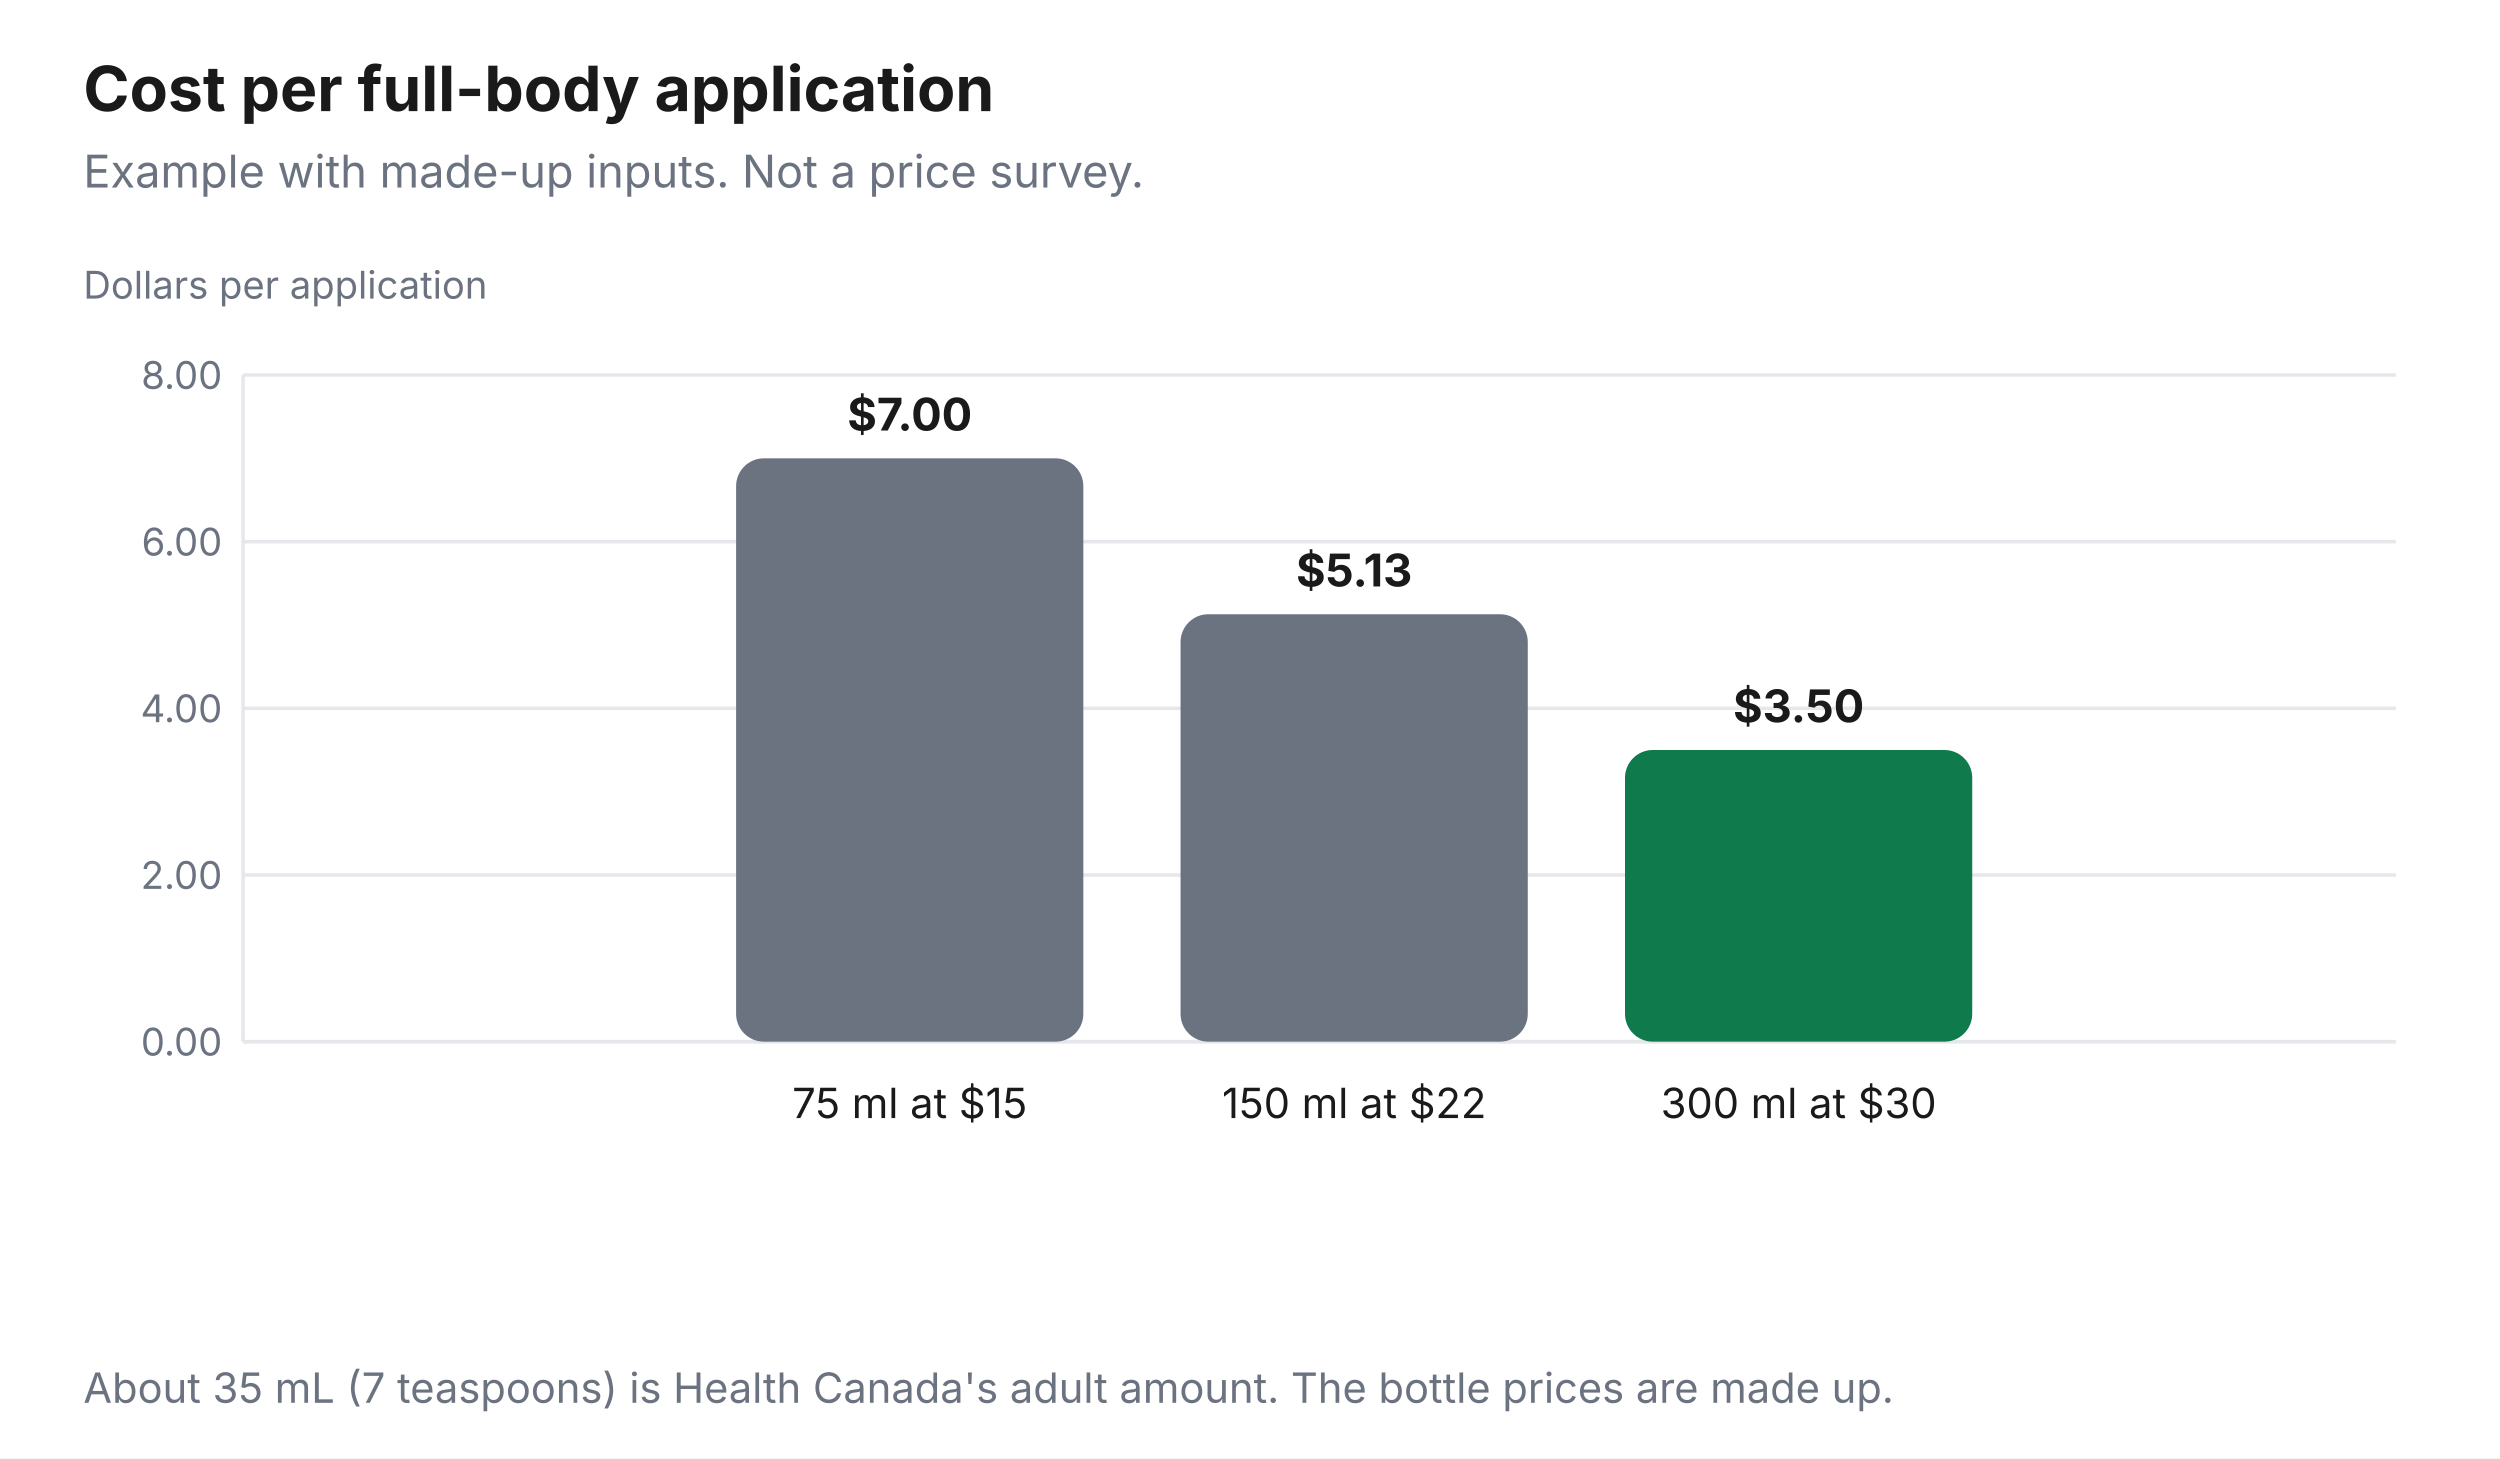
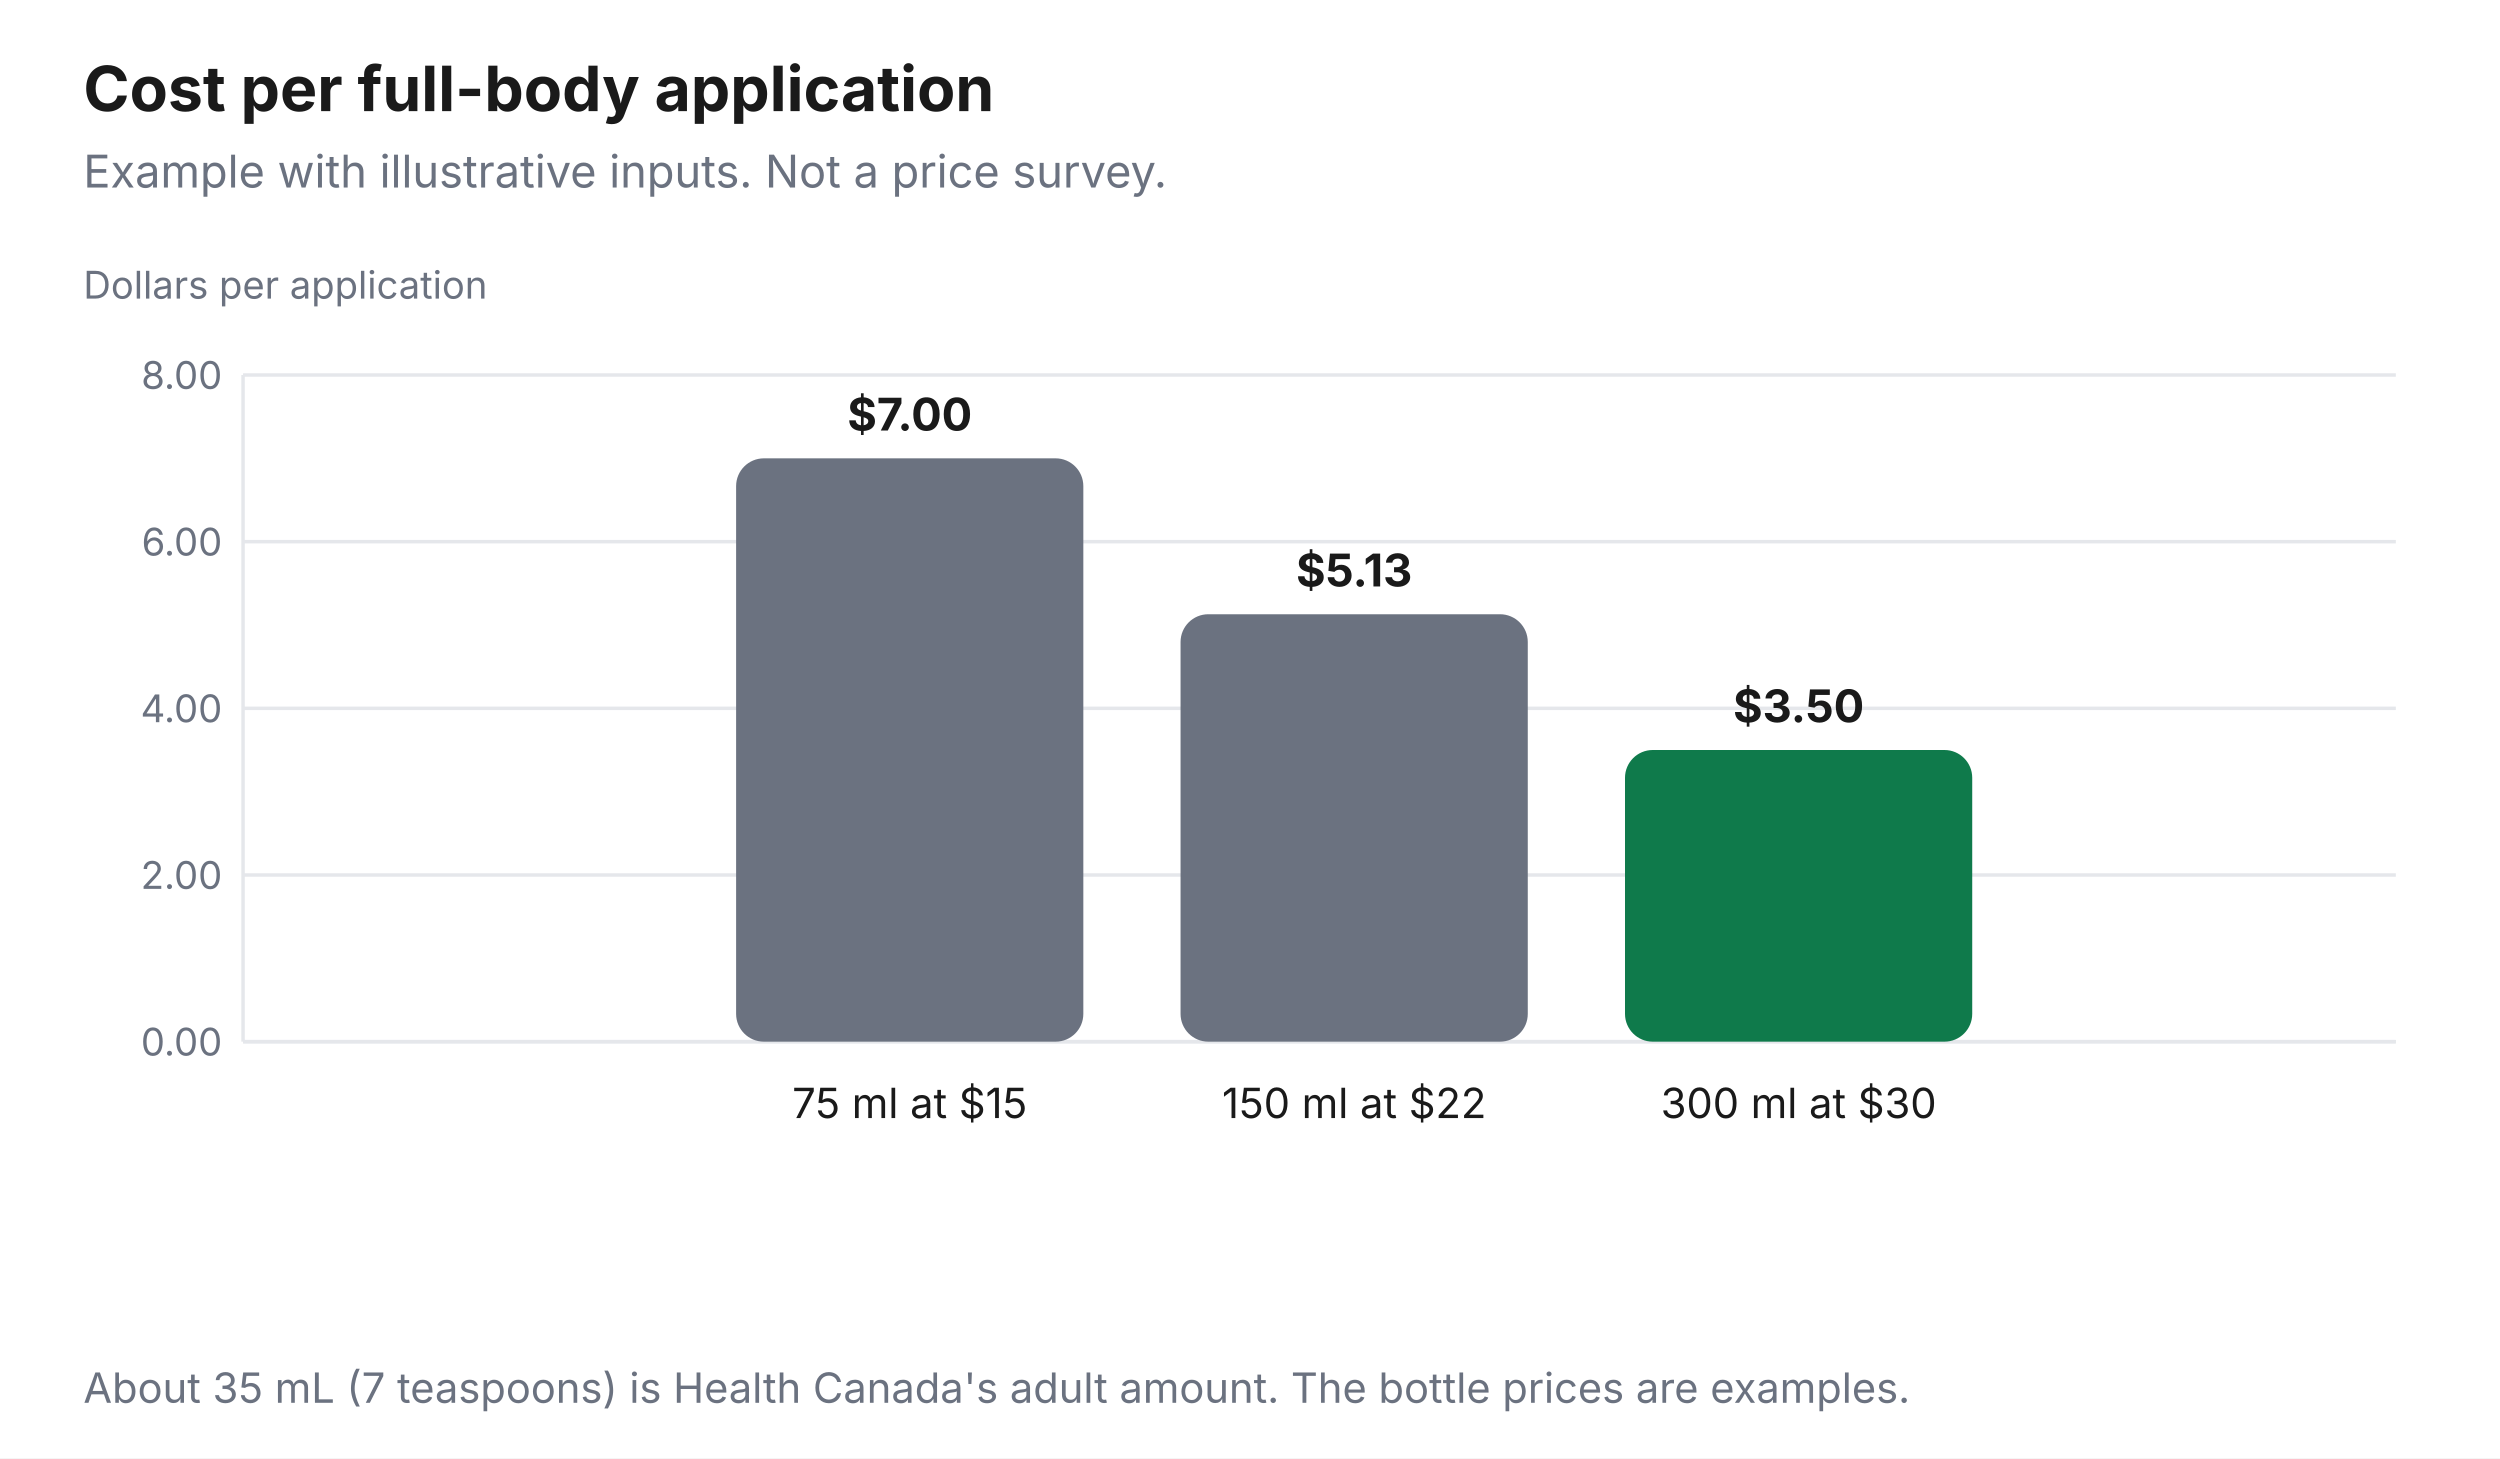
<svg xmlns="http://www.w3.org/2000/svg" viewBox="0 0 720 420" role="img">
  <rect width="720" height="420" fill="#FFFFFF" />
  <text x="24" y="32" font-family="Inter, system-ui, sans-serif" font-size="18" font-weight="700" fill="#1A1A1A">Cost per full-body application</text>
-   <text x="24" y="54" font-family="Inter, system-ui, sans-serif" font-size="13" fill="#6B7280">Example with made-up inputs. Not a price survey.</text>
+   <text x="24" y="54" font-family="Inter, system-ui, sans-serif" font-size="13" fill="#6B7280">Example with illustrative inputs. Not a price survey.</text>
  <text x="24" y="86" font-family="Inter, system-ui, sans-serif" font-size="11" fill="#6B7280">Dollars per application</text>
  <line x1="70" y1="108" x2="70" y2="300" stroke="#E5E7EB" />
  <line x1="70" y1="300" x2="690" y2="300" stroke="#E5E7EB" />
  <line x1="70" y1="300.0" x2="690" y2="300.0" stroke="#E5E7EB" />
  <text x="64" y="304.0" text-anchor="end" font-size="11" fill="#6B7280" font-family="Inter, system-ui, sans-serif">0.00</text>
  <line x1="70" y1="252.0" x2="690" y2="252.0" stroke="#E5E7EB" />
  <text x="64" y="256.0" text-anchor="end" font-size="11" fill="#6B7280" font-family="Inter, system-ui, sans-serif">2.00</text>
  <line x1="70" y1="204.0" x2="690" y2="204.0" stroke="#E5E7EB" />
  <text x="64" y="208.0" text-anchor="end" font-size="11" fill="#6B7280" font-family="Inter, system-ui, sans-serif">4.00</text>
  <line x1="70" y1="156.0" x2="690" y2="156.0" stroke="#E5E7EB" />
  <text x="64" y="160.0" text-anchor="end" font-size="11" fill="#6B7280" font-family="Inter, system-ui, sans-serif">6.00</text>
  <line x1="70" y1="108.0" x2="690" y2="108.0" stroke="#E5E7EB" />
  <text x="64" y="112.0" text-anchor="end" font-size="11" fill="#6B7280" font-family="Inter, system-ui, sans-serif">8.00</text>
  <rect x="212.0" y="132.0" width="100.0" height="168.0" rx="8" fill="#6B7280" />
  <text x="262.0" y="124.0" text-anchor="middle" font-size="13" font-weight="700" fill="#1A1A1A" font-family="Inter, system-ui, sans-serif">$7.00</text>
  <text x="262.0" y="322.0" text-anchor="middle" font-size="12" fill="#1A1A1A" font-family="Inter, system-ui, sans-serif">75 ml at $15</text>
  <rect x="340.0" y="176.9" width="100.0" height="123.1" rx="8" fill="#6B7280" />
  <text x="390.0" y="168.9" text-anchor="middle" font-size="13" font-weight="700" fill="#1A1A1A" font-family="Inter, system-ui, sans-serif">$5.13</text>
  <text x="390.0" y="322.0" text-anchor="middle" font-size="12" fill="#1A1A1A" font-family="Inter, system-ui, sans-serif">150 ml at $22</text>
  <rect x="468.0" y="216.0" width="100.0" height="84.0" rx="8" fill="#0F7A4B" />
  <text x="518.0" y="208.0" text-anchor="middle" font-size="13" font-weight="700" fill="#1A1A1A" font-family="Inter, system-ui, sans-serif">$3.50</text>
  <text x="518.0" y="322.0" text-anchor="middle" font-size="12" fill="#1A1A1A" font-family="Inter, system-ui, sans-serif">300 ml at $30</text>
-   <text x="24" y="404" font-family="Inter, system-ui, sans-serif" font-size="12" fill="#6B7280">About 35 mL (7 teaspoons) is Health Canada's adult amount. The bottle prices are made up.</text>
+   <text x="24" y="404" font-family="Inter, system-ui, sans-serif" font-size="12" fill="#6B7280">About 35 mL (7 teaspoons) is Health Canada's adult amount. The bottle prices are examples.</text>
</svg>
